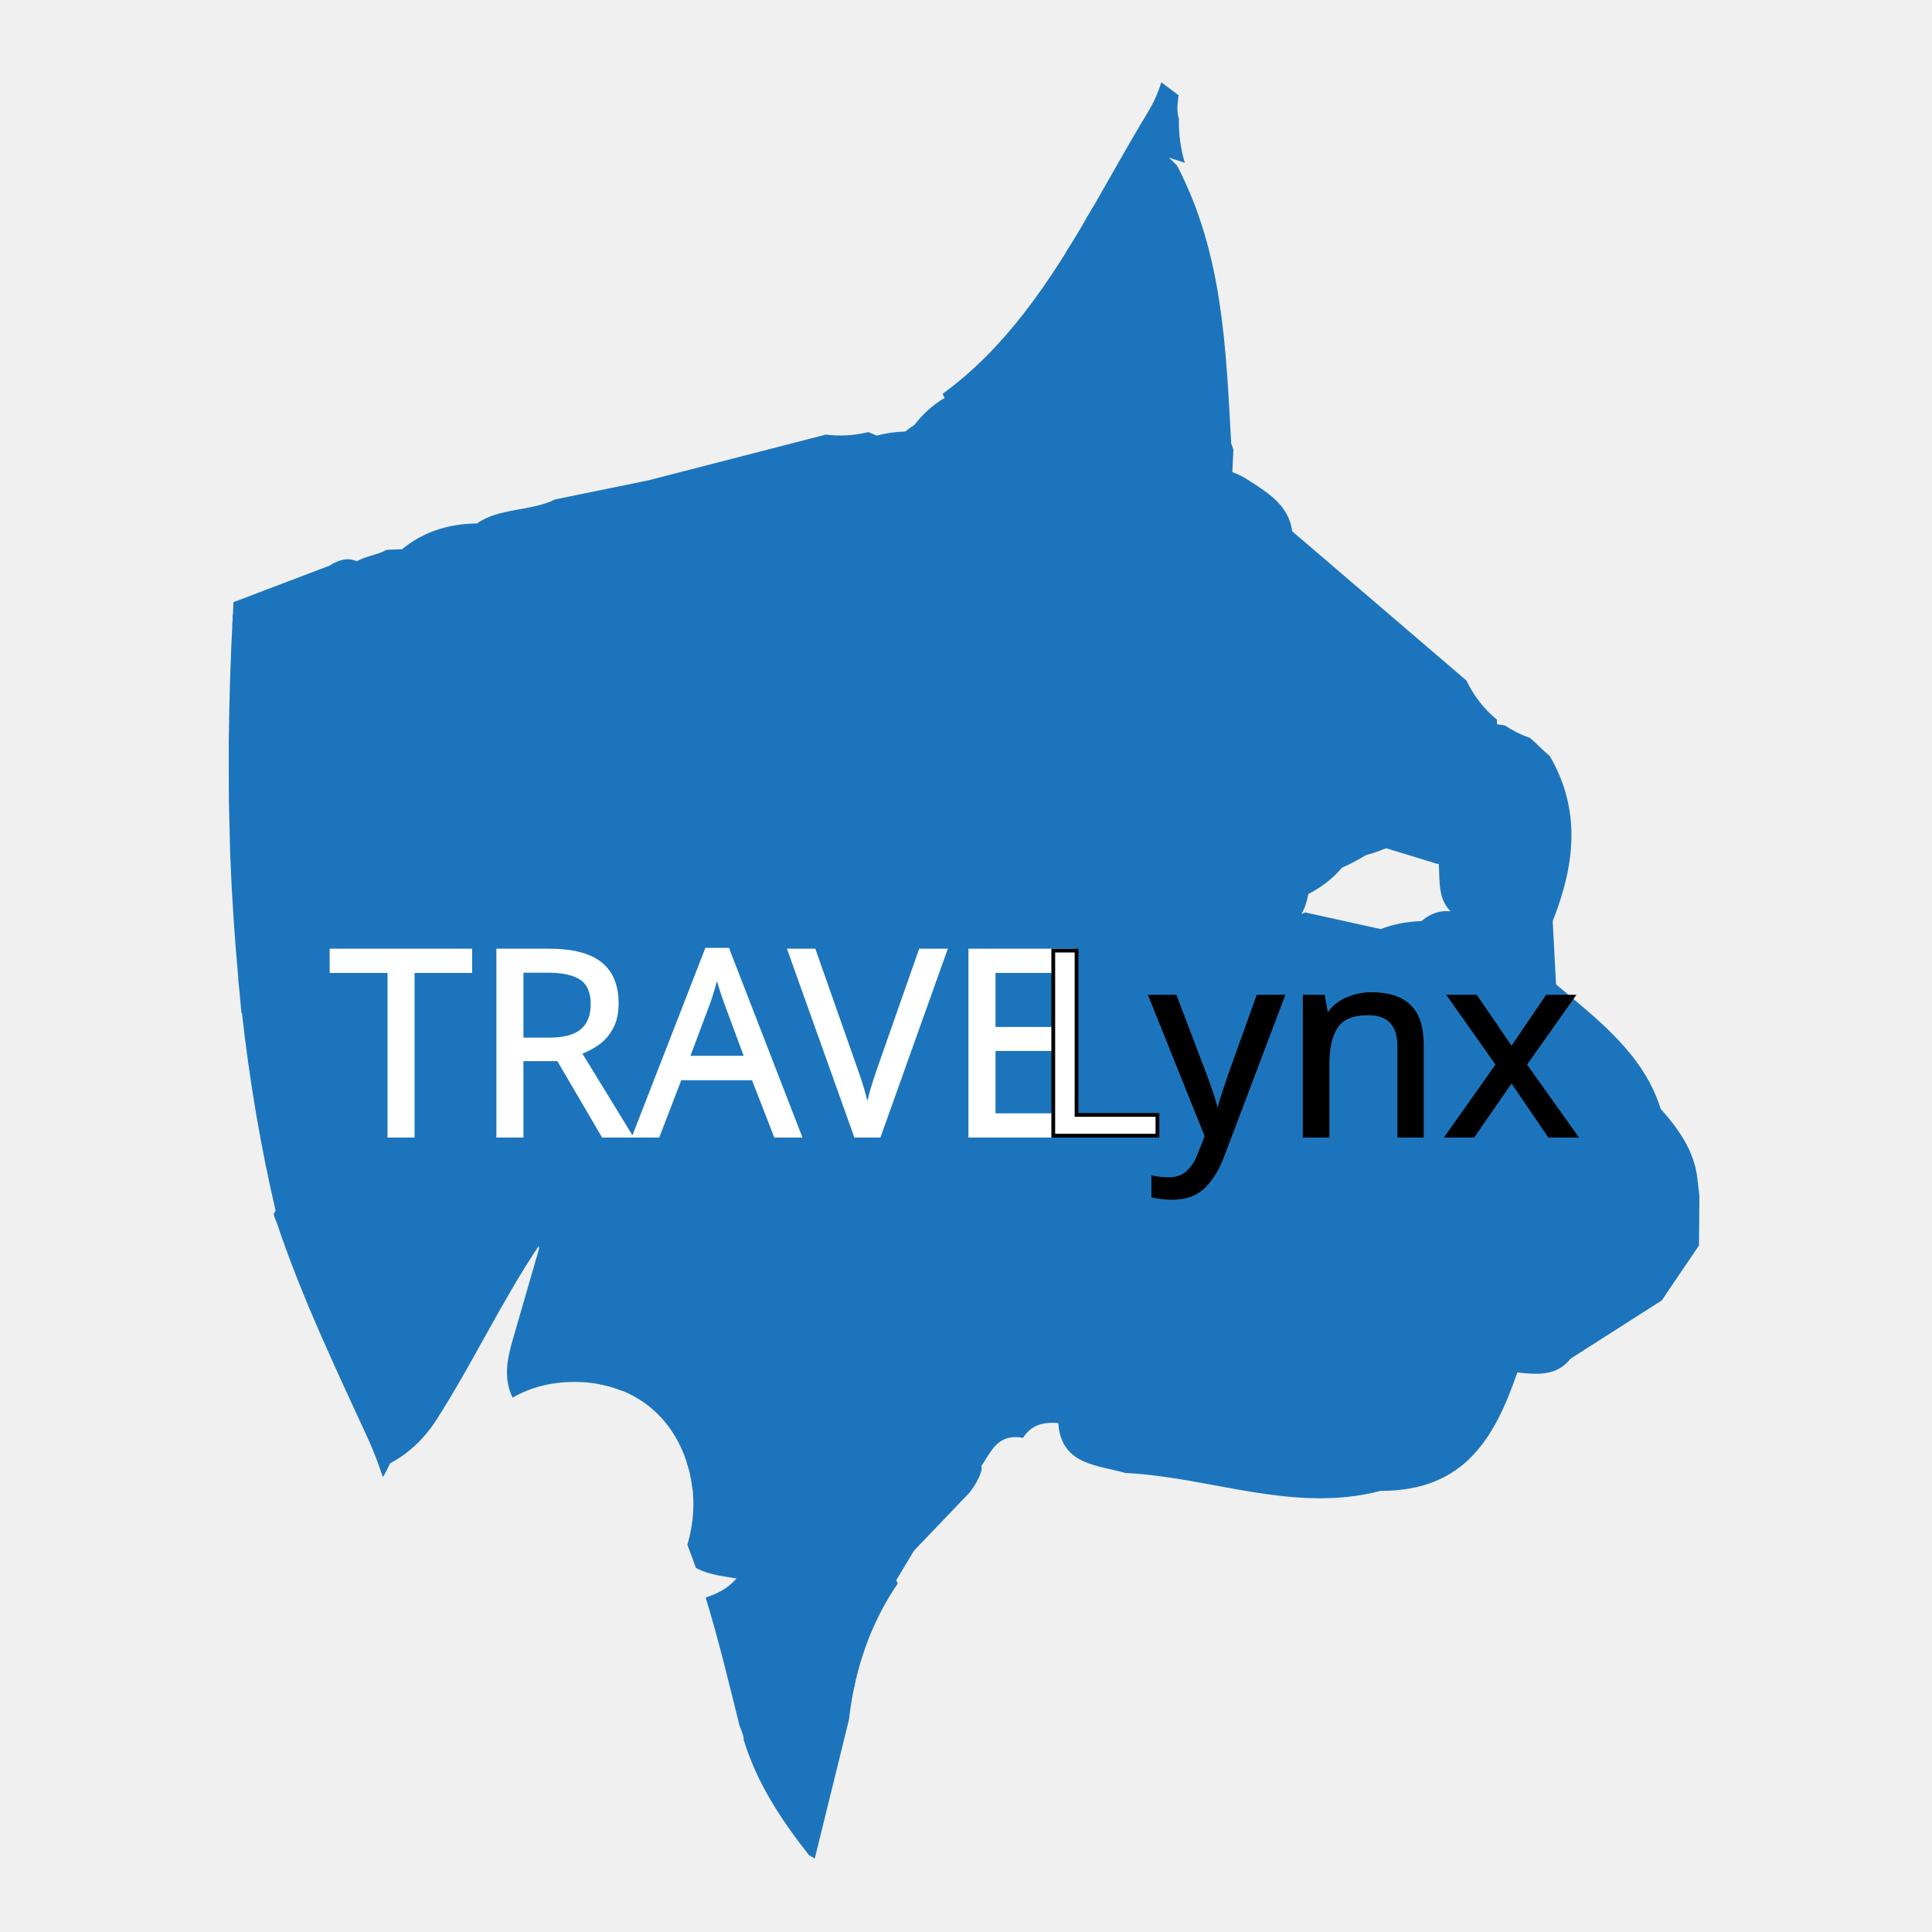
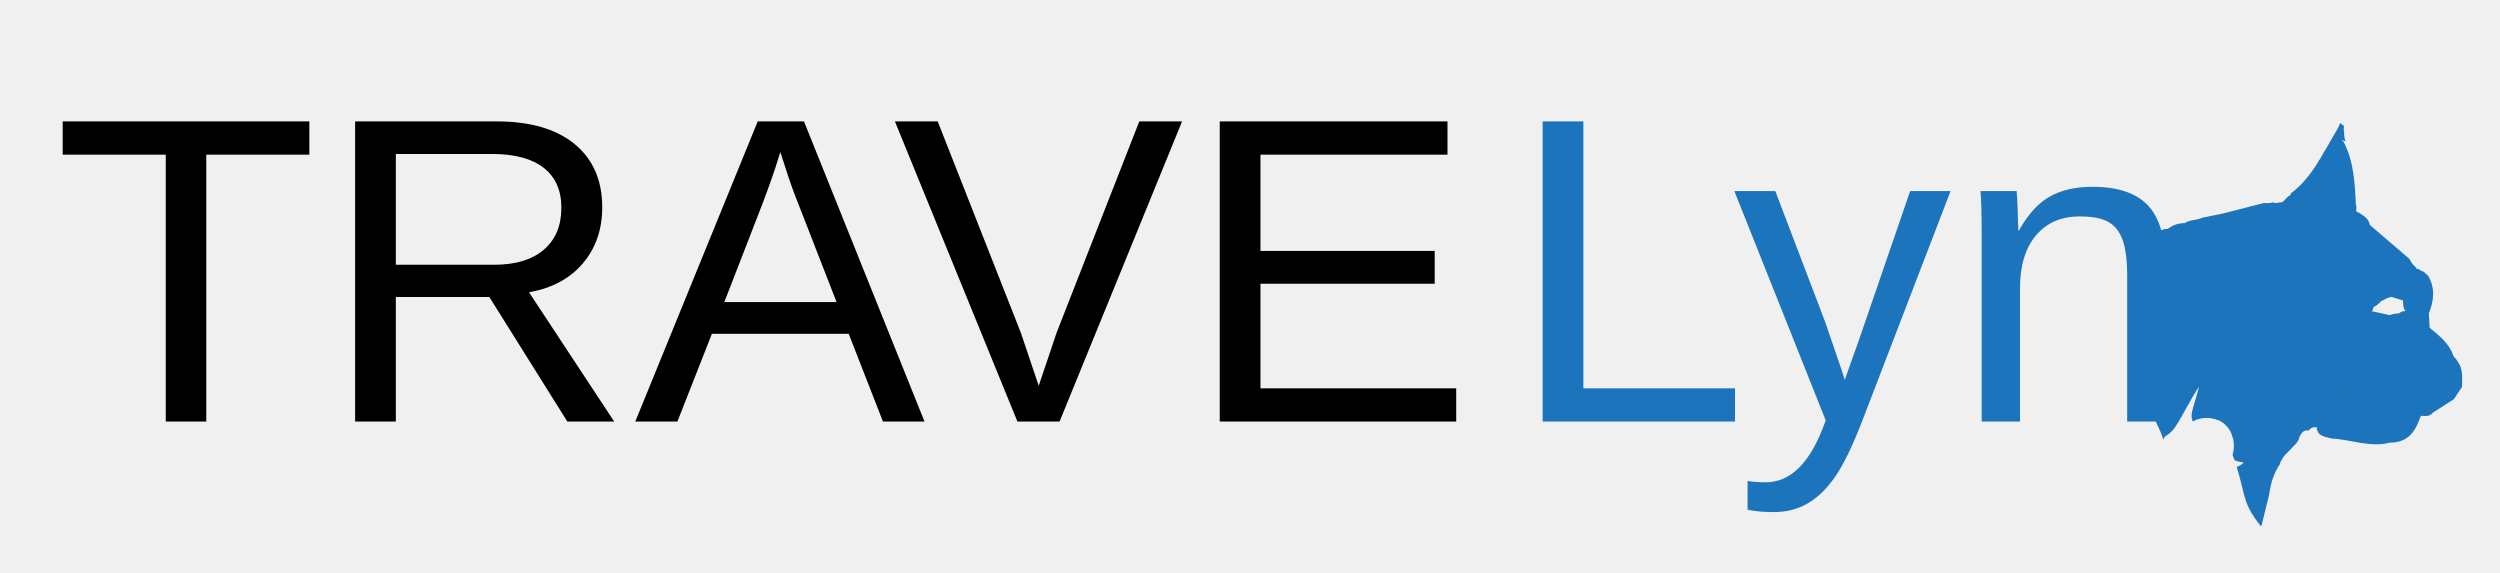
- <svg xmlns="http://www.w3.org/2000/svg" version="1.1" id="Layer_1" x="0px" y="0px" width="512px" height="512px" viewBox="0 0 512 512" enable-background="new 0 0 512 512" xml:space="preserve">
+ <svg xmlns="http://www.w3.org/2000/svg" version="1.1" id="Layer_1" x="0px" y="0px" width="528.611px" height="120.979px" viewBox="0 0 528.611 120.979" enable-background="new 0 0 528.611 120.979" xml:space="preserve">
+   <text transform="matrix(1 0 0 1 11.1772 89.1372)">
+     <tspan x="0" y="0" font-family="'Arial'" font-size="92.244">TRAVE   </tspan>
+     <tspan x="307.445" y="0" fill="#1C75BC" font-family="'Arial'" font-size="92.244">Lyn</tspan>
+   </text>
  <g>
-     <path fill="#1C75BC" d="M290.889,54.821c-0.43,0.009-0.852,0.11-1.272,0.131c-2.369,4.1-4.784,8.163-7.276,12.149   c4.628,1.479,9.251,2.966,13.874,4.441C309.301,61.88,302.232,57.769,290.889,54.821z" />
-     <path fill="#1C75BC" d="M365.889,395.1c-23.168,6.022-45.063-3.665-67.658-4.747c-7.282-2.069-16.082-2.136-17.617-11.708   c-0.846-6.484,1.488-11.882,6.515-16.339c1.917-1.521,4.111-2.604,6.534-3.313c9.398-0.833,18.723-3.088,28.318-1.755   c10.854,5.974,25.625,0.394,35.196,10.204c2.757,3.313,3.464,7.454,5.255,11.179C365.959,383.671,371.998,388.313,365.889,395.1z" />
-     <path fill="#1C75BC" d="M237.919,419.648c-0.143-0.285-0.256-0.565-0.405-0.856c1.553-2.606,3.124-5.213,4.694-7.842   c2.302-4.445,0.922-8.109-2.76-11.293c-4.284-2.559-8.425-1.713-12.494,0.494c-1.714,1.195-3.195,2.552-4.427,4.207   c-1.583,2.225-2.713,4.616-4.135,6.937c-2.166,1.784-4.831,1.713-7.407,1.844c-1.921-0.088-3.92-0.1-5.866,0.113   c-3.064,0.339-5.92,1.196-8.454,2.934c-2.118,3.695-5.509,5.844-9.603,7.164c-0.012,0.035-0.012,0.083-0.03,0.125   c3.415,11.078,6.051,22.245,8.972,33.912c0.375,0.97,0.756,1.921,1.036,2.909c13.678,3.058,19.544-8.889,29.355-13.231   C228.447,437.324,232.178,428.013,237.919,419.648z" />
-     <path fill="#1C75BC" d="M365.889,395.1c-0.564-8.715-10.717-8.168-14.923-13.396c13.571-9.578,28.63-16.469,44.843-21.264   c2.601,0.272,4.7,1.366,6.301,3.283C396.297,380.446,388.496,395.159,365.889,395.1z" />
-     <path fill="#1C75BC" d="M242.208,410.95c-1.904-3.57-3.784-7.157-5.688-10.739c-7.407-7.371-6.062-15.582-2.618-24.007   c3.124-3.902,7.146-5.967,12.524-5.313c9.478,3.105,13.571,9.639,13.727,18.664c-0.678,2.242-1.82,4.271-3.326,6.115   C251.954,400.771,247.075,405.856,242.208,410.95z" />
-     <path fill="#1C75BC" d="M402.108,363.723c-2.117-0.189-4.235-0.369-6.366-0.56c-1.904-1.464-3.26-3.272-3.992-5.485   c-0.969-6.692,2.561-10.697,8.956-13.018c10.065,0.868,14.409,6.733,15.479,15.434C412.521,364.77,407.314,364.27,402.108,363.723z   " />
-     <path fill="#1C75BC" d="M425.609,312.259c4.964-0.56,9.988,4.01,14.908-0.143c3.124-2.682,6.225-2.429,9.295,0.071   c0.179,1.569,0.356,3.146,0.548,4.729c-4.147,7.24-8.843,13.928-18.664,15.093c-2.144,0.738-4.087,0.452-5.782-1.027l-1.738-1.097   C415.001,323.349,421.605,317.887,425.609,312.259z" />
-     <path fill="#1C75BC" d="M430.645,330.238c2.782-9.294,14.493-7.141,19.717-13.32c-0.036,4.384-0.078,8.763-0.114,13.166   C443.749,335.082,437.217,334.594,430.645,330.238z" />
-     <path fill="#1C75BC" d="M430.645,330.238c6.55,2.129,13.094,2.319,19.603-0.154c-3.302,4.866-6.608,9.732-9.93,14.6   c1.563-10.356-11.655-7.259-14.402-13.7C427.525,330.893,429.097,330.643,430.645,330.238z" />
-     <path fill="#1C75BC" d="M449.813,312.188c-3.095-0.022-6.187-0.041-9.294-0.07c0.556-6.113-7.104-12.049-0.428-18.281   C444.888,299.246,448.951,304.982,449.813,312.188z" />
-     <path fill="#1C75BC" d="M312.427,31.433c-0.655-1.859-0.377-4.025-0.084-6.188c-1.522-1.154-3.054-2.297-4.587-3.442   c-0.805,2.633-1.953,5.301-3.602,8.002c-1.434,2.361-2.844,4.756-4.235,7.154c0.56,0.77,1.209,1.529,2.101,2.287   c4.01,1.297,7.99,2.594,11.977,3.9C312.854,39.375,312.318,35.399,312.427,31.433z" />
-     <path fill="#1C75BC" d="M183.641,395.742c0.369,4.594-0.179,9.233-1.481,13.619c0.791,2.041,1.529,4.087,2.249,6.128   c3.778,2.124,8.252,2.255,12.465,3.146c3.236,0.013,6.461,0.036,9.721,0.061c9.139-1.541,15.594-6.479,20.009-13.916h-0.03   c-3.397-6.059-8.27-10.728-14.85-13.821c-6.307-3.403-6.414-12.648-15.07-13.833c-8.502-0.393-14.184,2.125-14.809,9.896   c0.797,2.345,1.314,4.782,1.612,7.246C183.522,394.761,183.641,395.255,183.641,395.742z" />
-     <path fill="#1C75BC" d="M226.478,446.611c-13.286-2.105-22.287,3.998-29.438,13.685c0.018,0.286,0.042,0.554,0.06,0.833   c3.51,11.44,9.899,21.097,17.253,30.461c0.536,0.311,0.988,0.637,1.57,0.929c3.195-12.976,6.17-25.006,9.073-36.84   C225.341,452.621,225.829,449.599,226.478,446.611z" />
-     <path fill="#1C75BC" d="M61.568,166.024c10.935,9.906,20.431-5.527,30.741-6.509c1.66-2.847,3.338-5.703,5.004-8.561   c-2.958-3.513-6.354-3.403-10.014-1.041l-25.428,9.665C61.764,161.717,61.675,163.874,61.568,166.024z" />
-     <path fill="#1C75BC" d="M171.867,127.287c-0.006,3.013-0.018,6.026-0.024,9.034c-8.18,8.728-16.468,6.809-24.81,0.25   c0-1.41,0.018-2.82,0.072-4.218C155.356,130.663,163.615,128.973,171.867,127.287z" />
-     <path fill="#1C75BC" d="M345.997,316.888c5.517-5.724,12.918-4.379,19.892-4.641c1.577,20.12,18.85,25.666,34.817,32.413   c-1.644,4.617-3.31,9.221-4.964,13.826c-2.861,2.486-6.176,4.021-10.167,4.141c-13.958-3.552-30.003-4.069-35.349-20.489   c-0.992-4.938-2.469-9.739-5.733-13.922C342.514,324.146,343.553,320.428,345.997,316.888z" />
-     <path fill="#1C75BC" d="M425.609,312.259c-0.465,5.878-0.935,11.77-1.421,17.634c-14.941-8.27-7.325-15.296,1.403-22.253   C425.593,309.18,425.593,310.711,425.609,312.259z" />
-     <path fill="#1C75BC" d="M355.989,335.558c-0.917,19.871,23.629,11.029,29.819,22.905c-2.369,18.717-17.375,14.006-29.875,13.928   c-9.703-9.578-26.059,2.374-35.103-9.347c-1.504-1.535-1.929-3.302-1.444-5.307c2.497-5.402,9.133-7.539,11.637-12.936   c1.439-6.009-1.397-12.554,2.75-18.128c1.688-1.536,3.723-2.304,6.066-2.304C345.303,327.99,351.573,330.607,355.989,335.558z" />
-     <path fill="#1C75BC" d="M271.136,381.041c-9.187-1.623-8.937,7.741-14.28,10.608c-3.492-6.433-6.955-12.862-10.429-19.288   c0.036-1.029,0.083-2.047,0.119-3.083c1.785-6.438,6.723-10.597,12.022-14.534c3.851-2.314,7.949-4.147,12.3-5.598   c2.276-0.613,4.604-0.857,6.983-0.869c3.646,0.153,7.045,1.147,10.09,3.046c3.589,3.271,6.267,6.782,3.464,11.709   c-1.767,4.85-3.54,9.696-5.308,14.559C280.773,377.495,274.866,375.199,271.136,381.041z" />
-     <path fill="#1C75BC" d="M355.934,372.391c9.18-6.115,23.912-1.861,29.875-13.928c3.318,0.012,6.627,0.019,9.935,0.023   c0,1.564,0,3.116,0,4.677c-11.279,13.771-27.652,16.938-44.776,18.539C352.62,378.603,354.287,375.491,355.934,372.391z" />
-     <path fill="#1C75BC" d="M291.404,363.032c-1.742-3.046-3.497-6.099-5.252-9.145c-1.404-4.159,1.207-6.159,4.771-7.65   c2.47-0.472,4.921-0.452,7.372,0.089c6.109,2.617,10.936,5.973,8.865,13.303c-3.73,2.867-7.11,6.854-12.764,3.309   C293.404,362.961,292.404,362.984,291.404,363.032z" />
-     <path fill="#1C75BC" d="M294.396,362.938c3.879-1.631,7.734-3.248,11.627-4.873c5.146-4.017,10.103-3.6,14.885,0.554   c0.381,1.477,0.354,2.963-0.076,4.427C312.033,360.771,303.168,372.29,294.396,362.938z" />
-     <path fill="#1C75BC" d="M206.594,418.696c6.235-5.165,10.84-12.389,20.009-13.916c0.03,3.124,0.03,6.241,0.03,9.347   c-3.772,4.879-7.568,9.746-14.916,4.617C210.01,418.72,208.284,418.708,206.594,418.696z" />
-     <path fill="#1C75BC" d="M211.717,418.744c4.961-1.542,9.941-3.082,14.916-4.617C224.366,423.242,221.694,431.221,211.717,418.744z" />
-     <path fill="#1C75BC" d="M395.689,247.378c-7.676-11.31,4.224-13.467,9.981-18.517c3.345,2.46,4.583,5.703,4.189,9.572   c-1.373-0.125-2.742-0.214-4.118-0.247C402.382,241.256,399.032,244.312,395.689,247.378z" />
-     <path fill="#1C75BC" d="M236.973,376.454c-3.421-7.461-6.848-14.935-10.269-22.399c8.751-5.646,14.297-0.226,19.907,5.003   c3.093,4.438,3.849,8.854-0.173,13.232l-0.012,0.071C243.286,373.729,240.138,375.098,236.973,376.454z" />
-     <path fill="#1C75BC" d="M176.871,201.174c-0.542-9.763,4.444-14.392,14.933-13.893c12.971-0.705,23.65-0.327,26.797,15.829   c4.171,21.517-10.471,28.305-26.72,35.126C184.866,226.591,172.474,216.833,176.871,201.174z" />
-     <path fill="#1C75BC" d="M152.263,366.227c4.777,0,9.002,0.888,12.685,2.388c-3.891-14.208-13.083-25.94-22.067-37.769   c-2.249,7.752-4.492,15.504-6.735,23.263c-1.63,5.497-2.921,10.972-0.303,16.29C140.328,367.78,145.795,366.227,152.263,366.227z" />
-     <path fill="#1C75BC" d="M216.667,298.369c-11.893,5.635-18.646,2.014-19.556-10.107c-0.69-8.938-0.262-17.949-0.333-26.923   c0.345-3.198,2.261-5.209,5.414-6.321c4.997-0.301,6.967,3.361,9.478,6.292C220.909,272.779,214.936,286.023,216.667,298.369z" />
-     <path fill="#1C75BC" d="M201.847,256.63c-1.678,1.57-3.374,3.136-5.069,4.709c-4.82-3.644-4.938-8.737-4.945-13.868   c4.891,0.03,9.799,0.044,14.702,0.078C209.551,252.608,205.488,254.527,201.847,256.63z" />
-     <path fill="#1C75BC" d="M186.848,145.617c5.533-5.715,12.928-4.358,19.895-4.611c-1.255,8.282-7.692,9.329-14.939,9.243   C190.155,148.708,188.496,147.158,186.848,145.617z" />
-     <path fill="#1C75BC" d="M201.847,256.63c1.57-3.022,3.117-6.047,4.694-9.082c18.979-0.997,0.155,10.231,5.129,13.765   C208.385,259.748,205.119,258.188,201.847,256.63z" />
-     <path fill="#1C75BC" d="M311.169,247.405c-3.294,1.556-6.603,3.1-9.881,4.659c0.749-4.681-2.654-11.689,3.046-13.461   C310.271,236.77,310.034,243.541,311.169,247.405z" />
-     <path fill="#1C75BC" d="M340.877,326.085c-1.619,0.03-3.236,0.048-4.845,0.071c-2.08,2.23-3.005,5.415-6.282,6.664   c-2.189,0.387-4.354,0.268-6.479-0.298c-5.569-3.444-12.233-4.22-18.324-6.42c-4.143-2.063-7.497-4.777-8.688-9.232   c3.26-9.415,13.694-5.415,19.948-9.237c5.587,5.322,14.667-2.335,19.817,4.604c3.332,1.546,6.651,3.1,9.971,4.651   c4.023,2.832,1.305,5.677,0,8.525C344.719,328.394,343.005,328.619,340.877,326.085z" />
-     <path fill="#1C75BC" d="M296.261,316.87c3.302,1.229,6.587,2.463,9.869,3.688c-0.856,5.885-6.562,8.079-10.298,11.833   c-1.874,1.279-3.934,2.196-6.141,2.874c-4.713,1.041-9.252,0.727-13.57-1.444c-3.012-2.005-4.671-4.695-4.7-8.193   C275.663,312.795,285.42,313.497,296.261,316.87z" />
-     <path fill="#1C75BC" d="M211.723,390.959c-11.667,1.666-13.018-6.438-15.07-13.833   C220.624,363.842,210.211,383.023,211.723,390.959z" />
-     <path fill="#1C75BC" d="M271.421,353.864c-3.338,1.534-6.683,3.063-10.024,4.586c-6.891-1.242-10.424-6.234-14.203-10.972   c-0.237-0.964-0.463-1.914-0.684-2.885c2.945-3.052,5.89-6.109,8.835-9.156c4.7,0.144,9.506-0.54,14.041,1.272   c4.636,2.642,6.331,6.557,5.741,11.459C274.324,350.313,273.08,352.204,271.421,353.864z" />
-     <path fill="#1C75BC" d="M241.56,363.199c-4.784-3.297-7.758-9.116-14.856-9.146c5.806-4.587,9.228-13.506,19.806-9.46l0.232,0.196   C260.068,354.596,248.789,358.392,241.56,363.199z" />
-     <path fill="#1C75BC" d="M266.459,340.037c-4.664,0.422-8.912,0.041-11.114-4.6c5.36-3.272,10.715-6.545,16.076-9.812   c1.868,1.696,3.742,3.397,5.616,5.105C278.912,339.138,270.636,337.58,266.459,340.037z" />
-     <path fill="#1C75BC" d="M336.027,312.235c-6.944-0.25-14.346,1.105-19.818-4.604C320.797,316.662,336.789,283.223,336.027,312.235z   " />
-     <path fill="#1C75BC" d="M166.958,316.918c-3.725-4.736-0.935-8.063,3.004-10.832c0.72-0.512,3.808,0.565,3.784,0.688   c-0.452,3.38-1.166,6.734-1.838,10.092C170.272,319.112,168.636,319.231,166.958,316.918z" />
-     <path fill="#1C75BC" d="M166.958,316.918c1.648-0.03,3.302-0.048,4.95-0.054c-0.761,3.991,0.893,11.355-4.646,10.459   C160.444,326.229,166.244,320.595,166.958,316.918z" />
-     <path fill="#1C75BC" d="M443.095,314.585c4.136-7.576-5.733-13.374-3.004-20.75c-4.517-14.431-16.444-23.449-27.72-32.969   c-0.291-5.589-0.588-11.183-0.891-16.774c-0.536-1.881-1.083-3.77-1.619-5.659c-1.694-0.832-3.249-0.916-4.653-0.423   c-2.767-1.07-4.895-0.969-6.621-0.095c3.028-2.709,6.878-5.024,7.085-9.054c-3.302-12.37-8.989-21.002-24.863-13.848l-0.004,0.036   c-1.543,2.719-1.798,5.581-0.937,8.541c3.106,5.554-0.416,12.848,4.534,17.909c-3.183-0.304-5.604,0.82-7.67,2.594   c-4.017,0.143-7.627,0.881-10.846,2.121c-6.668-1.47-13.308-2.946-19.974-4.415c-6.151,2.921-15.212-3.055-19.49,5.554   c-5.087-0.479-10.167,4.099-15.255,0.053c-5.688-2.843-7.223,1.937-9.893,4.655c-5.416,4.666-10.496,9.39-18.879,9.552   c-11.228,0.209-17.063,7.061-15.582,16.605c3.184,20.422-8.323,22.498-25.512,20.325c-8.062-1.017-16.403-0.175-24.637-0.175   c-16.849-8.844-7.854-25.993-14.231-38.182c-2.046-4.558-5.706-7.952-9.269-11.417c0.577-0.583,1.243-1.053,1.755-1.726   c2.005-3.183,2.975-6.622,2.897-10.313c-3.635-13.306-10.381-25.227-18.456-36.54c6.194-2.4,10.424-6.625,12.44-12.911v-37.033   c1.714-3.905-0.469-6.491-3.486-8.787c-3.147-1.809-6.532-2.716-10.25-2.597c-8.687-0.845-17.736,1.55-26.023-2.618   c-1.702-1.246-3.35-2.538-4.938-3.894c-6.307,3.159-14.952,2.234-20.699,6.372c-8.271,0.075-14.874,2.689-19.842,6.827   c-1.381,0.057-2.755,0.116-4.123,0.169c-2.928,1.654-6.681,1.646-9.216,4.028c-2.041,2.576-4.1,5.143-5.01,8.183   c-9.031-1.877-17.474,6.515-26.494,4.864c-0.607,10.983-0.958,22.049-1.083,33.136c-0.006-0.006-0.006-0.012-0.012-0.018   c-0.012,1.672,0.018,3.343,0.012,5.024c-0.012,3.799-0.023,7.604,0.03,11.411c0.036,2.701,0.125,5.399,0.196,8.1   c0.054,2.333,0.078,4.662,0.167,6.988c0.012,0.029,0.023,0.041,0.036,0.068c0.398,10.67,1.131,21.305,2.106,31.905   c-0.023-0.016-0.042-0.03-0.065-0.045c0.095,1.062,0.244,2.101,0.345,3.158c0.185,1.931,0.31,3.873,0.524,5.802   c0.053,0.06,0.101,0.114,0.143,0.175c1.981,17.729,4.932,35.229,8.913,52.324c-0.173,0.285-0.345,0.576-0.5,0.868   c0.083,0.272,0.119,0.57,0.202,0.856c0.244,0.612,0.518,1.202,0.726,1.844c6.58,19.521,15.493,38.263,24.102,56.961   c1.511,3.272,2.754,6.663,3.908,10.092c0.732-1.189,1.339-2.403,1.874-3.637c4.671-2.443,8.96-6.271,12.435-11.715   c9.561-14.979,17.099-31.092,26.975-45.876c0.054,0.208,0.06,0.404,0.125,0.625c-0.987,14.957,6.616,25.928,16.105,36.019   c12.779,2.386,20.609,11.565,23.489,22.3c4.873-2.618,9.906-4.893,15.587-5.736c7.907-1.642,6.901,5.117,9.466,8.556   c4.314,6.879,9.424,12.722,19.045,12.799c3.313-1.529,6.633-3.04,9.947-4.569c0.155-7.919,0.304-15.832,0.452-23.757   c3.254-6.253,0.238-12.702,0.643-19.073c1.708-4.771,6.157-6.879,10.334-9.259c4.51-2.498,8.716-5.413,13.005-8.229   c5.027-3.587,10.626-6.467,15.333-10.465c4.58-6.657,12.464-6.461,19.425-8.217c7.621-3.456,15.846-5.205,24-7.067   c4.997-1.124,10.12-3.158,14.564,1.196c3.527,2.968,7.539,5.059,12.478,5.2c5.33-0.654,10.636-1.333,14.878-4.142   c-0.469,20.489,15.422,27.892,33.212,33.817c7.699,2.248,14.2,6.633,21.34,9.876c8.044-5.13,16.096-10.27,24.132-15.41   c6.396-8.58-0.272-12.618-6.799-16.706c-1.578-1.208-3.063-2.48-4.6-3.771c-2.439-2.929-2.487-5.796-1.868-8.628   C432.142,319.535,437.396,320.72,443.095,314.585z" />
-     <path fill="#1C75BC" d="M147.033,136.571c8.288,1.77,16.552,1.88,24.81-0.25c1.672,3.105,3.35,6.209,5.034,9.308   C166.631,143.49,152.834,151.415,147.033,136.571z" />
-     <path fill="#1C75BC" d="M410.695,200.332c-1.847-1.487-3.445-3.266-5.25-4.789c-2.413-0.83-4.598-1.939-6.58-3.26   c-0.06-0.009-0.101-0.039-0.159-0.047c-0.674-0.134-1.321-0.208-1.987-0.298c-0.013-0.411-0.023-0.83-0.028-1.244   c-3.48-2.82-6.179-6.378-8.067-10.346c-15.396-13.19-30.791-26.375-46.182-39.558c-0.928-7.206-6.948-10.528-12.564-14.155   c-1.061-0.604-2.161-1.109-3.297-1.52c0.104-1.978,0.189-3.959,0.285-5.935c-0.195-0.568-0.393-1.142-0.588-1.71   c-1.381-25.134-2.197-50.357-14.381-73.646c-3.438-3.305-6.67-6.928-11.953-6.914c-4.194,7.229-8.271,14.567-12.488,21.761   c3.749,1.133,6.213,3.087,6.284,6.604c-3.397-0.841-6.802-1.109-10.229-0.027c-3.926,6.373-8.072,12.539-12.63,18.352v0.002   c-6.093,7.752-12.935,14.844-21.104,20.779c0.155,0.369,0.405,0.7,0.571,1.06c-3.178,1.862-5.795,4.319-7.955,7.092   c-0.868,0.56-1.66,1.181-2.451,1.814c-2.736,0.092-5.277,0.467-7.633,1.089c-0.714-0.313-1.398-0.616-2.201-0.922   c-3.868,0.934-7.651,1.112-11.239,0.654c-15.665,4.04-31.33,8.083-47.001,12.12c-2.629,2.338-3.814,5.185-3.385,8.567   c1.231,4.433,5.366,6.693,8.395,9.775c3.32-0.003,6.651-0.006,9.971-0.012c0.672-0.256,1.38-0.396,2.1-0.515   c-2.861,1.99-5.485,4.245-7.05,7.529c-4.843,10.831-4.909,21.611,0.315,32.369c25.613,21.764,25.613,21.764,8.132,49.408   c-0.827,1.303-1.576,2.645-2.665,3.828c-0.012,3.063-0.047,6.141-0.065,9.207c0.417,0.75,0.845,1.482,1.297,2.208   c2.606,2.265,5.866,3.618,8.96,5.176c3.689,3.587,2.404,8.494,3.867,12.646c1.875,11.396-0.417,23.859,9.4,33.362   c7.508,5.508,16.427,6.586,25.482,6.66c12.125,0.104,28.094,2.394,31.134-11.494c3.927-17.891,17.414-26.214,30.414-36.204   c2.327-2.638,4.261-5.66,8.383-5.919c5.897,1.145,11.792,1.02,17.642-0.682c6.004-2.288,12.404-3.805,17.826-7.359   c2.33-2.154,3.771-4.727,4.438-7.703c0.076-0.411,0.184-0.814,0.268-1.225c3.547-1.78,6.543-4.163,8.967-7.012   c2.147-0.877,4.23-2.046,6.3-3.284c1.649-0.423,3.214-0.937,4.678-1.583c0.255-0.063,0.5-0.152,0.75-0.22   c4.497,1.371,9.001,2.751,13.505,4.132c9.098,0.289,7.961-4.049,4.844-9.272c-0.685-0.64-1.375-1.276-2.054-1.916   c6.29,2.864,13.784,4.322,15.521,12.387c2.167,3.611,4.262,7.252,6.646,10.719c1.561,1.573,3.409,2.655,5.6,3.23   C417.315,229.414,419.137,214.787,410.695,200.332z" />
-     <path fill="#1C75BC" d="M340.877,326.085c1.712-0.214,3.414-0.435,5.12-0.672c4.881,2.053,13.417,1.018,9.992,10.145   C349.219,334.808,343.75,332.236,340.877,326.085z" />
-     <path fill="#1C75BC" d="M320.908,358.617c-4.949-0.19-9.93-0.357-14.885-0.554c-3.285-2.553-6.558-5.099-9.812-7.655   c4.593-8.925,13.54-7.414,21.681-7.866c5.526,0.125,11.055,0.326,15.67,3.761c0.811,1.034,1.619,2.082,2.397,3.123   C332.939,355.298,327.762,358.129,320.908,358.617z" />
-     <path fill="#1C75BC" d="M330.964,330.732c1.69-1.529,3.373-3.053,5.068-4.576c0.161,5.354,1.446,9.639,6.39,13.702   c5.969,4.896,5.178,5.718-6.461,9.566l-0.6-0.768c-3.977-2.601-11.211-1.311-11.514-8.342   C324.266,335.86,328.139,333.623,330.964,330.732z" />
-     <path fill="#1C75BC" d="M266.459,340.037c3.516-3.101,7.057-6.211,10.578-9.305c4.6,0.041,9.181,0.054,13.761,0.095   c5.052,2.886,5.95,7.241,5.011,12.23c-0.971,2.208-2.279,4.207-3.934,5.998c-1.909,1.605-3.818,3.23-5.723,4.832   c-3.351-0.042-6.699-0.078-10.055-0.112c-1.66-1.357-3.207-2.799-4.631-4.38C269.803,346.278,268.119,343.154,266.459,340.037z" />
-     <path fill="#1C75BC" d="M241.56,363.199c-0.601-6.711,10.162-10.639,5.182-18.42c9.115,0.643,13.82,5.365,14.66,13.671   c-3.291,6.188-8.29,10.805-14.964,13.84C244.814,369.255,243.19,366.221,241.56,363.199z" />
-     <path fill="#1C75BC" d="M271.468,349.396c1.535,1.463,3.083,2.921,4.63,4.379c-1.553,0.034-3.123,0.064-4.677,0.089   C271.421,352.383,271.438,350.883,271.468,349.396z" />
-     <path fill="#1C75BC" d="M291.875,349.057c-0.506-1.278-0.643-2.588-0.393-3.933c4.975-5.23,10.994-7.961,18.683-6.64   c5.302,1.563,11.313,2.521,9.882,9.911c-7.941,0.666-15.893,1.346-23.834,2.013C294.874,349.658,293.43,349.206,291.875,349.057z" />
-     <path fill="#1C75BC" d="M311.003,344.314c-6.515,0.273-13.012,0.535-19.521,0.81c-0.232-4.766-0.436-9.53-0.68-14.297   c-0.006,0,0.715-0.22,0.715-0.22c11.59-6.379,23.145-6.401,34.651,0.166c1.593-0.023,3.206-0.035,4.794-0.041   c-1.797,3.193-3.6,6.377-5.408,9.584C321.718,344.826,315.025,340.376,311.003,344.314z" />
-     <path fill="#1C75BC" d="M326.17,330.773c-11.556-0.054-23.104-0.106-34.65-0.166c-0.524-10.133,8.354-8.426,14.61-10.05   C313.781,322.325,324.354,319.089,326.17,330.773z" />
-     <path fill="#1C75BC" d="M311.003,344.314c4.868-1.34,9.703-2.672,14.554-4.011c3.284,2.784,6.543,5.569,9.811,8.354   c-5.104-0.097-10.208-0.18-15.319-0.262C317.042,347.039,314.02,345.672,311.003,344.314z" />
+     <path fill-rule="evenodd" clip-rule="evenodd" fill="#1C75BC" d="M491.739,31.987c-0.077,0.001-0.153,0.02-0.229,0.023   c-0.43,0.743-0.866,1.478-1.317,2.2c0.838,0.268,1.675,0.537,2.512,0.804C495.073,33.265,493.793,32.521,491.739,31.987z" />
+     <path fill-rule="evenodd" clip-rule="evenodd" fill="#1C75BC" d="M505.318,93.592c-4.194,1.09-8.158-0.664-12.249-0.859   c-1.318-0.375-2.911-0.387-3.189-2.12c-0.153-1.174,0.27-2.151,1.179-2.958c0.348-0.275,0.745-0.472,1.184-0.6   c1.701-0.151,3.39-0.559,5.127-0.317c1.965,1.082,4.639,0.071,6.372,1.847c0.499,0.6,0.627,1.35,0.951,2.024   C505.331,91.523,506.423,92.363,505.318,93.592z" />
+     <path fill-rule="evenodd" clip-rule="evenodd" fill="#1C75BC" d="M482.15,98.037c-0.026-0.051-0.047-0.103-0.073-0.155   c0.281-0.472,0.565-0.943,0.85-1.419c0.417-0.805,0.167-1.468-0.5-2.045c-0.775-0.462-1.525-0.31-2.262,0.09   c-0.311,0.217-0.578,0.462-0.802,0.762c-0.286,0.403-0.491,0.836-0.748,1.256c-0.393,0.323-0.875,0.31-1.341,0.333   c-0.349-0.016-0.71-0.018-1.063,0.021c-0.555,0.061-1.071,0.216-1.53,0.531c-0.384,0.669-0.998,1.058-1.738,1.297   c-0.003,0.006-0.003,0.015-0.006,0.022c0.618,2.006,1.096,4.027,1.624,6.139c0.068,0.176,0.137,0.348,0.188,0.527   c2.477,0.554,3.538-1.609,5.314-2.396C480.435,101.237,481.11,99.551,482.15,98.037z" />
+     <path fill-rule="evenodd" clip-rule="evenodd" fill="#1C75BC" d="M505.318,93.592c-0.103-1.578-1.94-1.479-2.702-2.425   c2.457-1.734,5.184-2.982,8.118-3.85c0.471,0.05,0.852,0.248,1.141,0.595C510.823,90.939,509.411,93.603,505.318,93.592z" />
+     <path fill-rule="evenodd" clip-rule="evenodd" fill="#1C75BC" d="M482.926,96.462c-0.345-0.646-0.685-1.295-1.029-1.944   c-1.342-1.334-1.098-2.821-0.475-4.346c0.565-0.707,1.294-1.08,2.268-0.962c1.716,0.563,2.457,1.745,2.485,3.379   c-0.123,0.406-0.33,0.773-0.603,1.107C484.691,94.619,483.807,95.54,482.926,96.462z" />
+     <path fill-rule="evenodd" clip-rule="evenodd" fill="#1C75BC" d="M511.875,87.912c-0.383-0.035-0.767-0.067-1.152-0.102   c-0.345-0.265-0.59-0.593-0.723-0.993c-0.175-1.212,0.464-1.937,1.622-2.357c1.822,0.157,2.608,1.22,2.802,2.794   C513.76,88.102,512.818,88.011,511.875,87.912z" />
+     <path fill-rule="evenodd" clip-rule="evenodd" fill="#1C75BC" d="M516.129,78.595c0.899-0.102,1.809,0.726,2.7-0.026   c0.564-0.485,1.126-0.44,1.682,0.013c0.033,0.284,0.065,0.57,0.1,0.856c-0.751,1.311-1.601,2.521-3.379,2.732   c-0.389,0.134-0.74,0.082-1.047-0.186l-0.314-0.198C514.209,80.603,515.405,79.613,516.129,78.595z" />
+     <path fill-rule="evenodd" clip-rule="evenodd" fill="#1C75BC" d="M517.042,81.85c0.504-1.683,2.624-1.292,3.569-2.412   c-0.007,0.794-0.014,1.587-0.021,2.384C519.414,82.727,518.231,82.638,517.042,81.85z" />
+     <path fill-rule="evenodd" clip-rule="evenodd" fill="#1C75BC" d="M517.042,81.85c1.186,0.386,2.37,0.42,3.548-0.028   c-0.597,0.881-1.195,1.762-1.797,2.643c0.283-1.875-2.11-1.314-2.607-2.48C516.476,81.968,516.761,81.923,517.042,81.85z" />
+     <path fill-rule="evenodd" clip-rule="evenodd" fill="#1C75BC" d="M520.511,78.582c-0.56-0.004-1.12-0.008-1.682-0.013   c0.1-1.107-1.286-2.182-0.078-3.31C519.621,76.239,520.355,77.277,520.511,78.582z" />
+     <path fill-rule="evenodd" clip-rule="evenodd" fill="#1C75BC" d="M495.639,27.753c-0.119-0.336-0.068-0.729-0.016-1.12   c-0.275-0.209-0.553-0.416-0.83-0.623c-0.146,0.477-0.354,0.96-0.652,1.449c-0.259,0.428-0.515,0.861-0.767,1.295   c0.102,0.139,0.219,0.277,0.38,0.414c0.727,0.235,1.446,0.47,2.169,0.706C495.716,29.191,495.62,28.471,495.639,27.753z" />
+     <path fill-rule="evenodd" clip-rule="evenodd" fill="#1C75BC" d="M472.323,93.708c0.067,0.832-0.032,1.672-0.268,2.466   c0.143,0.37,0.276,0.74,0.407,1.109c0.684,0.384,1.493,0.408,2.256,0.57c0.586,0.002,1.17,0.006,1.761,0.011   c1.654-0.279,2.823-1.173,3.622-2.519h-0.006c-0.614-1.097-1.497-1.942-2.688-2.502c-1.142-0.616-1.161-2.29-2.728-2.504   c-1.54-0.071-2.568,0.385-2.682,1.792c0.145,0.424,0.238,0.866,0.292,1.312C472.301,93.531,472.323,93.62,472.323,93.708z" />
+     <path fill-rule="evenodd" clip-rule="evenodd" fill="#1C75BC" d="M480.079,102.918c-2.405-0.381-4.035,0.724-5.33,2.478   c0.004,0.052,0.008,0.101,0.011,0.151c0.636,2.071,1.793,3.819,3.124,5.515c0.097,0.056,0.179,0.115,0.284,0.167   c0.578-2.349,1.117-4.527,1.643-6.669C479.873,104.006,479.96,103.459,480.079,102.918z" />
+     <path fill-rule="evenodd" clip-rule="evenodd" fill="#1C75BC" d="M470.192,45.107c-0.002,0.545-0.004,1.091-0.005,1.635   c-1.48,1.58-2.981,1.233-4.491,0.045c0-0.255,0.003-0.511,0.013-0.764C467.203,45.718,468.698,45.412,470.192,45.107z" />
+     <path fill-rule="evenodd" clip-rule="evenodd" fill="#1C75BC" d="M501.716,79.433c0.999-1.037,2.339-0.793,3.602-0.84   c0.285,3.643,3.412,4.647,6.304,5.868c-0.298,0.836-0.6,1.669-0.899,2.503c-0.518,0.45-1.117,0.728-1.84,0.75   c-2.527-0.643-5.433-0.737-6.399-3.709c-0.18-0.894-0.447-1.763-1.038-2.521C501.085,80.747,501.274,80.074,501.716,79.433z" />
+     <path fill-rule="evenodd" clip-rule="evenodd" fill="#1C75BC" d="M516.129,78.595c-0.084,1.064-0.169,2.13-0.257,3.192   c-2.705-1.497-1.326-2.769,0.254-4.029C516.126,78.037,516.126,78.314,516.129,78.595z" />
+     <path fill-rule="evenodd" clip-rule="evenodd" fill="#1C75BC" d="M503.526,82.813c-0.167,3.598,4.277,1.997,5.398,4.147   c-0.429,3.389-3.146,2.536-5.409,2.521c-1.756-1.734-4.717,0.43-6.354-1.692c-0.272-0.278-0.35-0.598-0.262-0.96   c0.452-0.978,1.653-1.365,2.106-2.341c0.261-1.088-0.253-2.273,0.498-3.282c0.306-0.278,0.674-0.417,1.099-0.417   C501.59,81.442,502.726,81.917,503.526,82.813z" />
+     <path fill-rule="evenodd" clip-rule="evenodd" fill="#1C75BC" d="M488.164,91.047c-1.663-0.294-1.618,1.401-2.586,1.92   c-0.632-1.165-1.259-2.329-1.888-3.492c0.007-0.186,0.015-0.37,0.021-0.558c0.323-1.165,1.218-1.918,2.177-2.631   c0.697-0.419,1.439-0.751,2.227-1.014c0.412-0.111,0.834-0.155,1.265-0.158c0.66,0.028,1.275,0.208,1.827,0.552   c0.649,0.592,1.134,1.228,0.627,2.12c-0.32,0.878-0.642,1.756-0.961,2.636C489.909,90.405,488.839,89.99,488.164,91.047z" />
+     <path fill-rule="evenodd" clip-rule="evenodd" fill="#1C75BC" d="M503.515,89.481c1.662-1.107,4.329-0.337,5.409-2.521   c0.601,0.002,1.199,0.003,1.798,0.004c0,0.283,0,0.564,0,0.847c-2.042,2.494-5.006,3.066-8.106,3.356   C502.916,90.605,503.217,90.042,503.515,89.481z" />
+     <path fill-rule="evenodd" clip-rule="evenodd" fill="#1C75BC" d="M491.833,87.787c-0.316-0.551-0.634-1.104-0.951-1.655   c-0.255-0.753,0.218-1.115,0.863-1.385c0.447-0.085,0.891-0.082,1.335,0.016c1.106,0.474,1.979,1.081,1.604,2.409   c-0.675,0.519-1.287,1.241-2.311,0.598C492.195,87.774,492.014,87.778,491.833,87.787z" />
+     <path fill-rule="evenodd" clip-rule="evenodd" fill="#1C75BC" d="M492.375,87.769c0.702-0.295,1.4-0.588,2.104-0.882   c0.932-0.727,1.829-0.651,2.695,0.1c0.069,0.268,0.063,0.537-0.014,0.801C495.568,87.377,493.962,89.462,492.375,87.769z" />
+     <path fill-rule="evenodd" clip-rule="evenodd" fill="#1C75BC" d="M476.479,97.864c1.128-0.935,1.962-2.243,3.622-2.519   c0.006,0.565,0.006,1.13,0.006,1.692c-0.684,0.883-1.371,1.765-2.701,0.836C477.097,97.869,476.785,97.866,476.479,97.864z" />
+     <path fill-rule="evenodd" clip-rule="evenodd" fill="#1C75BC" d="M477.406,97.873c0.898-0.279,1.8-0.558,2.701-0.836   C479.696,98.687,479.212,100.132,477.406,97.873z" />
+     <path fill-rule="evenodd" clip-rule="evenodd" fill="#1C75BC" d="M510.713,66.848c-1.39-2.047,0.764-2.438,1.807-3.352   c0.605,0.445,0.83,1.032,0.759,1.733c-0.249-0.022-0.497-0.039-0.746-0.045C511.924,65.74,511.318,66.293,510.713,66.848z" />
+     <path fill-rule="evenodd" clip-rule="evenodd" fill="#1C75BC" d="M481.978,90.217c-0.619-1.351-1.239-2.704-1.858-4.055   c1.584-1.022,2.588-0.041,3.604,0.906c0.561,0.803,0.697,1.603-0.031,2.395l-0.002,0.013   C483.122,89.723,482.551,89.971,481.978,90.217z" />
+     <path fill-rule="evenodd" clip-rule="evenodd" fill="#1C75BC" d="M471.097,58.483c-0.098-1.768,0.805-2.605,2.703-2.515   c2.349-0.127,4.282-0.059,4.852,2.866c0.756,3.896-1.896,5.125-4.837,6.359C472.545,63.085,470.301,61.318,471.097,58.483z" />
+     <path fill-rule="evenodd" clip-rule="evenodd" fill="#1C75BC" d="M466.642,88.365c0.865,0,1.63,0.16,2.297,0.432   c-0.704-2.573-2.369-4.696-3.995-6.838c-0.407,1.403-0.813,2.807-1.22,4.211c-0.295,0.996-0.528,1.986-0.055,2.949   C464.482,88.646,465.471,88.365,466.642,88.365z" />
+     <path fill-rule="evenodd" clip-rule="evenodd" fill="#1C75BC" d="M478.302,76.08c-2.153,1.02-3.376,0.364-3.54-1.83   c-0.126-1.619-0.048-3.25-0.061-4.874c0.063-0.579,0.409-0.943,0.979-1.145c0.905-0.055,1.262,0.608,1.717,1.139   C479.07,71.447,477.989,73.845,478.302,76.08z" />
+     <path fill-rule="evenodd" clip-rule="evenodd" fill="#1C75BC" d="M475.619,68.523c-0.303,0.284-0.61,0.568-0.917,0.853   c-0.873-0.66-0.895-1.582-0.896-2.511c0.886,0.005,1.774,0.008,2.661,0.014C477.014,67.795,476.278,68.143,475.619,68.523z" />
+     <path fill-rule="evenodd" clip-rule="evenodd" fill="#1C75BC" d="M472.904,48.425c1.001-1.035,2.341-0.789,3.602-0.835   c-0.228,1.5-1.393,1.689-2.705,1.673C473.502,48.985,473.202,48.704,472.904,48.425z" />
+     <path fill-rule="evenodd" clip-rule="evenodd" fill="#1C75BC" d="M475.619,68.523c0.285-0.547,0.564-1.095,0.851-1.644   c3.436-0.181,0.028,1.852,0.929,2.492C476.803,69.088,476.211,68.805,475.619,68.523z" />
+     <path fill-rule="evenodd" clip-rule="evenodd" fill="#1C75BC" d="M495.411,66.854c-0.596,0.281-1.195,0.561-1.788,0.843   c0.136-0.848-0.48-2.116,0.551-2.437C495.249,64.928,495.206,66.154,495.411,66.854z" />
+     <path fill-rule="evenodd" clip-rule="evenodd" fill="#1C75BC" d="M500.79,81.098c-0.293,0.005-0.586,0.009-0.877,0.013   c-0.377,0.404-0.544,0.98-1.138,1.206c-0.396,0.07-0.788,0.048-1.173-0.054c-1.008-0.624-2.215-0.764-3.317-1.162   c-0.75-0.374-1.357-0.865-1.572-1.671c0.59-1.705,2.479-0.981,3.611-1.672c1.012,0.963,2.655-0.423,3.588,0.833   c0.604,0.28,1.204,0.562,1.805,0.842c0.729,0.513,0.236,1.027,0,1.543C501.485,81.516,501.175,81.557,500.79,81.098z" />
+     <path fill-rule="evenodd" clip-rule="evenodd" fill="#1C75BC" d="M492.712,79.43c0.598,0.223,1.192,0.446,1.786,0.667   c-0.155,1.065-1.188,1.463-1.864,2.143c-0.339,0.231-0.712,0.397-1.111,0.52c-0.854,0.188-1.675,0.131-2.457-0.262   c-0.545-0.363-0.846-0.85-0.851-1.483C488.983,78.691,490.75,78.819,492.712,79.43z" />
+     <path fill-rule="evenodd" clip-rule="evenodd" fill="#1C75BC" d="M477.407,92.843c-2.112,0.302-2.356-1.166-2.728-2.504   C479.018,87.933,477.133,91.406,477.407,92.843z" />
+     <path fill-rule="evenodd" clip-rule="evenodd" fill="#1C75BC" d="M488.215,86.127c-0.604,0.278-1.21,0.555-1.815,0.83   c-1.247-0.225-1.887-1.128-2.571-1.986c-0.043-0.175-0.084-0.347-0.124-0.522c0.533-0.552,1.066-1.106,1.601-1.658   c0.851,0.026,1.721-0.098,2.541,0.23c0.84,0.479,1.146,1.187,1.04,2.075C488.741,85.484,488.515,85.826,488.215,86.127z" />
+     <path fill-rule="evenodd" clip-rule="evenodd" fill="#1C75BC" d="M482.809,87.817c-0.866-0.597-1.405-1.65-2.689-1.655   c1.051-0.831,1.67-2.445,3.585-1.713l0.043,0.036C486.16,86.259,484.118,86.947,482.809,87.817z" />
+     <path fill-rule="evenodd" clip-rule="evenodd" fill="#1C75BC" d="M487.317,83.624c-0.845,0.076-1.613,0.007-2.012-0.833   c0.97-0.592,1.939-1.185,2.91-1.776c0.338,0.307,0.677,0.615,1.017,0.925C489.571,83.461,488.073,83.179,487.317,83.624z" />
+     <path fill-rule="evenodd" clip-rule="evenodd" fill="#1C75BC" d="M499.912,78.59c-1.257-0.045-2.598,0.2-3.588-0.833   C497.154,79.392,500.049,73.337,499.912,78.59z" />
+     <path fill-rule="evenodd" clip-rule="evenodd" fill="#1C75BC" d="M469.303,79.438c-0.675-0.857-0.17-1.459,0.544-1.961   c0.13-0.093,0.689,0.103,0.685,0.124c-0.082,0.612-0.211,1.22-0.333,1.828C469.903,79.835,469.607,79.857,469.303,79.438z" />
+     <path fill-rule="evenodd" clip-rule="evenodd" fill="#1C75BC" d="M469.303,79.438c0.298-0.005,0.598-0.008,0.896-0.009   c-0.138,0.722,0.162,2.056-0.841,1.893C468.124,81.124,469.173,80.104,469.303,79.438z" />
+     <path fill-rule="evenodd" clip-rule="evenodd" fill="#1C75BC" d="M519.295,79.016c0.749-1.372-1.038-2.422-0.544-3.757   c-0.817-2.612-2.978-4.245-5.019-5.969c-0.053-1.012-0.106-2.024-0.161-3.037c-0.097-0.34-0.196-0.683-0.293-1.024   c-0.307-0.151-0.589-0.166-0.843-0.077c-0.501-0.194-0.886-0.175-1.198-0.017c0.548-0.49,1.245-0.91,1.282-1.639   c-0.598-2.24-1.627-3.802-4.501-2.507l-0.001,0.006c-0.279,0.493-0.325,1.011-0.169,1.546c0.563,1.006-0.076,2.326,0.82,3.242   c-0.576-0.055-1.014,0.149-1.389,0.47c-0.727,0.026-1.381,0.16-1.963,0.384c-1.207-0.266-2.41-0.533-3.616-0.799   c-1.114,0.529-2.754-0.553-3.528,1.005c-0.921-0.086-1.841,0.742-2.763,0.01c-1.029-0.515-1.307,0.351-1.79,0.842   c-0.981,0.845-1.9,1.7-3.418,1.73c-2.033,0.038-3.09,1.278-2.821,3.006c0.576,3.697-1.507,4.073-4.618,3.68   c-1.46-0.184-2.971-0.032-4.461-0.032c-3.051-1.601-1.422-4.706-2.576-6.913c-0.371-0.825-1.033-1.439-1.679-2.067   c0.104-0.105,0.226-0.191,0.318-0.313c0.362-0.576,0.538-1.199,0.524-1.867c-0.658-2.409-1.88-4.567-3.342-6.615   c1.121-0.435,1.888-1.199,2.252-2.337v-6.705c0.311-0.707-0.085-1.175-0.631-1.591c-0.569-0.327-1.183-0.492-1.855-0.47   c-1.572-0.153-3.211,0.281-4.712-0.474c-0.308-0.226-0.606-0.459-0.894-0.705c-1.142,0.572-2.707,0.404-3.747,1.153   c-1.497,0.014-2.693,0.487-3.593,1.236c-0.25,0.01-0.498,0.021-0.746,0.031c-0.53,0.299-1.21,0.298-1.669,0.729   c-0.369,0.466-0.742,0.931-0.906,1.481c-0.118-0.024-0.235-0.021-0.353-0.027c-0.319,3.845-0.628,7.696-0.674,11.571   c-0.101,8.511,0.776,16.981,1.148,25.475c0.52,1.147,1.046,2.29,1.57,3.43c0.273,0.593,0.498,1.207,0.707,1.827   c0.133-0.215,0.242-0.436,0.339-0.658c0.846-0.442,1.623-1.135,2.252-2.121c1.73-2.712,3.096-5.629,4.884-8.306   c0.01,0.038,0.011,0.074,0.022,0.113c-0.179,2.708,1.197,4.694,2.915,6.521c2.314,0.432,3.731,2.094,4.253,4.037   c0.883-0.474,1.793-0.886,2.822-1.039c1.432-0.297,1.249,0.926,1.714,1.549c0.781,1.245,1.706,2.303,3.447,2.317   c0.601-0.277,1.201-0.551,1.802-0.828c0.027-1.434,0.055-2.866,0.081-4.301c0.59-1.132,0.043-2.3,0.116-3.453   c0.31-0.864,1.115-1.246,1.871-1.676c0.817-0.452,1.578-0.98,2.354-1.49c0.911-0.649,1.924-1.17,2.776-1.895   c0.829-1.205,2.257-1.17,3.517-1.488c1.38-0.625,2.869-0.942,4.345-1.279c0.905-0.204,1.833-0.572,2.638,0.217   c0.639,0.537,1.364,0.916,2.259,0.941c0.965-0.118,1.925-0.241,2.693-0.75c-0.085,3.709,2.792,5.049,6.013,6.123   c1.395,0.407,2.57,1.201,3.863,1.788c1.456-0.929,2.914-1.859,4.369-2.79c1.158-1.553-0.05-2.285-1.231-3.024   c-0.285-0.219-0.554-0.449-0.832-0.683c-0.442-0.53-0.45-1.049-0.339-1.563C517.312,79.912,518.263,80.126,519.295,79.016z" />
+     <path fill-rule="evenodd" clip-rule="evenodd" fill="#1C75BC" d="M465.696,46.788c1.5,0.32,2.996,0.34,4.491-0.045   c0.303,0.563,0.606,1.125,0.911,1.685C469.244,48.041,466.746,49.475,465.696,46.788z" />
+     <path fill-rule="evenodd" clip-rule="evenodd" fill="#1C75BC" d="M513.429,58.331c-0.334-0.27-0.623-0.591-0.95-0.867   c-0.437-0.15-0.832-0.351-1.191-0.59c-0.011-0.001-0.018-0.007-0.028-0.008c-0.122-0.024-0.239-0.038-0.36-0.054   c-0.002-0.075-0.004-0.15-0.005-0.225c-0.631-0.511-1.118-1.155-1.461-1.874c-2.787-2.388-5.574-4.775-8.36-7.162   c-0.168-1.304-1.258-1.906-2.274-2.563c-0.192-0.109-0.392-0.201-0.598-0.275c0.019-0.358,0.034-0.717,0.052-1.074   c-0.035-0.103-0.071-0.207-0.106-0.31c-0.25-4.55-0.397-9.117-2.604-13.333c-0.622-0.598-1.207-1.254-2.164-1.251   c-0.76,1.309-1.497,2.637-2.261,3.939c0.679,0.205,1.125,0.559,1.138,1.196c-0.615-0.152-1.231-0.201-1.852-0.005   c-0.711,1.154-1.462,2.27-2.287,3.322v0c-1.103,1.404-2.342,2.688-3.82,3.762c0.028,0.066,0.073,0.126,0.104,0.191   c-0.575,0.337-1.049,0.782-1.44,1.284c-0.157,0.101-0.3,0.213-0.443,0.328c-0.495,0.017-0.956,0.085-1.382,0.197   c-0.13-0.057-0.254-0.111-0.398-0.167c-0.7,0.169-1.386,0.201-2.035,0.118c-2.836,0.731-5.672,1.463-8.509,2.194   c-0.477,0.423-0.69,0.938-0.613,1.551c0.223,0.803,0.972,1.212,1.52,1.77c0.602,0,1.204-0.001,1.806-0.002   c0.121-0.046,0.25-0.072,0.38-0.093c-0.518,0.36-0.993,0.769-1.276,1.363c-0.877,1.961-0.889,3.913,0.058,5.86   c4.637,3.94,4.637,3.94,1.472,8.945c-0.149,0.236-0.285,0.479-0.482,0.693c-0.002,0.555-0.008,1.112-0.012,1.667   c0.076,0.136,0.153,0.268,0.234,0.4c0.473,0.41,1.063,0.655,1.623,0.937c0.667,0.649,0.435,1.538,0.699,2.29   c0.34,2.063-0.075,4.32,1.702,6.04c1.359,0.998,2.974,1.192,4.613,1.206c2.195,0.019,5.087,0.433,5.637-2.081   c0.711-3.239,3.153-4.746,5.506-6.555c0.422-0.477,0.771-1.024,1.519-1.071c1.067,0.207,2.135,0.185,3.193-0.124   c1.087-0.414,2.246-0.689,3.228-1.333c0.422-0.39,0.683-0.855,0.803-1.394c0.015-0.075,0.033-0.147,0.049-0.222   c0.642-0.322,1.185-0.753,1.623-1.269c0.39-0.159,0.766-0.371,1.141-0.595c0.299-0.077,0.582-0.169,0.847-0.287   c0.047-0.011,0.091-0.027,0.136-0.04c0.814,0.248,1.63,0.498,2.445,0.748c1.646,0.052,1.441-0.733,0.877-1.679   c-0.124-0.116-0.249-0.231-0.372-0.347c1.139,0.518,2.496,0.782,2.811,2.242c0.393,0.654,0.771,1.313,1.203,1.94   c0.282,0.285,0.617,0.481,1.014,0.585C514.628,63.596,514.958,60.948,513.429,58.331z" />
+     <path fill-rule="evenodd" clip-rule="evenodd" fill="#1C75BC" d="M500.79,81.098c0.31-0.039,0.618-0.079,0.927-0.122   c0.884,0.372,2.429,0.185,1.81,1.836C502.299,82.677,501.31,82.211,500.79,81.098z" />
+     <path fill-rule="evenodd" clip-rule="evenodd" fill="#1C75BC" d="M497.174,86.987c-0.896-0.035-1.798-0.064-2.695-0.1   c-0.594-0.462-1.187-0.923-1.775-1.386c0.831-1.616,2.451-1.342,3.925-1.424c1,0.022,2.001,0.059,2.837,0.681   c0.146,0.187,0.293,0.376,0.434,0.565C499.353,86.387,498.415,86.899,497.174,86.987z" />
+     <path fill-rule="evenodd" clip-rule="evenodd" fill="#1C75BC" d="M498.995,81.939c0.306-0.277,0.611-0.553,0.918-0.829   c0.029,0.969,0.262,1.745,1.156,2.48c1.081,0.886,0.938,1.035-1.17,1.732l-0.108-0.139c-0.719-0.47-2.029-0.237-2.084-1.51   C497.782,82.867,498.484,82.462,498.995,81.939z" />
+     <path fill-rule="evenodd" clip-rule="evenodd" fill="#1C75BC" d="M487.317,83.624c0.637-0.561,1.277-1.125,1.915-1.684   c0.833,0.007,1.662,0.009,2.491,0.017c0.914,0.522,1.077,1.311,0.907,2.214c-0.176,0.4-0.413,0.762-0.712,1.086   c-0.346,0.291-0.691,0.585-1.036,0.875c-0.606-0.008-1.213-0.014-1.82-0.021c-0.301-0.246-0.581-0.507-0.839-0.793   C487.922,84.753,487.617,84.188,487.317,83.624z" />
+     <path fill-rule="evenodd" clip-rule="evenodd" fill="#1C75BC" d="M482.809,87.817c-0.109-1.215,1.84-1.926,0.938-3.334   c1.649,0.116,2.502,0.971,2.653,2.475c-0.596,1.121-1.5,1.956-2.709,2.505C483.398,88.913,483.104,88.364,482.809,87.817z" />
+     <path fill-rule="evenodd" clip-rule="evenodd" fill="#1C75BC" d="M488.223,85.318c0.278,0.265,0.559,0.529,0.839,0.793   c-0.281,0.006-0.566,0.012-0.847,0.016C488.215,85.859,488.218,85.587,488.223,85.318z" />
+     <path fill-rule="evenodd" clip-rule="evenodd" fill="#1C75BC" d="M491.918,85.256c-0.092-0.231-0.116-0.468-0.071-0.712   c0.9-0.947,1.99-1.441,3.383-1.202c0.959,0.283,2.048,0.457,1.788,1.794c-1.438,0.12-2.877,0.243-4.314,0.364   C492.46,85.366,492.2,85.284,491.918,85.256z" />
+     <path fill-rule="evenodd" clip-rule="evenodd" fill="#1C75BC" d="M495.381,84.398c-1.18,0.05-2.355,0.097-3.534,0.146   c-0.042-0.863-0.079-1.725-0.123-2.588c-0.001,0,0.13-0.04,0.13-0.04c2.098-1.155,4.189-1.159,6.272,0.03   c0.288-0.004,0.581-0.006,0.868-0.007c-0.325,0.578-0.651,1.154-0.979,1.735C497.321,84.491,496.11,83.685,495.381,84.398z" />
+     <path fill-rule="evenodd" clip-rule="evenodd" fill="#1C75BC" d="M498.126,81.946c-2.092-0.009-4.183-0.019-6.272-0.03   c-0.096-1.834,1.512-1.525,2.645-1.819C495.884,80.417,497.798,79.831,498.126,81.946z" />
+     <path fill-rule="evenodd" clip-rule="evenodd" fill="#1C75BC" d="M495.381,84.398c0.881-0.242,1.757-0.483,2.635-0.726   c0.595,0.504,1.185,1.008,1.775,1.512c-0.924-0.017-1.848-0.032-2.773-0.047C496.474,84.891,495.927,84.644,495.381,84.398z" />
  </g>
-   <text transform="matrix(1 0 0 1 87.1797 300.9639)" fill="#FFFFFF" font-family="'MyriadPro-Regular'" font-size="68.698">TRAVE</text>
-   <text transform="matrix(1 0 0 1 87.1797 300.9639)" fill="none" stroke="#FFFFFF" font-family="'MyriadPro-Regular'" font-size="68.698">TRAVE</text>
-   <text transform="matrix(1 0 0 1 272.4551 300.9639)" fill="#FFFFFF" font-family="'MyriadPro-Regular'" font-size="68.698">L</text>
-   <text transform="matrix(1 0 0 1 272.4551 300.9639)" fill="none" stroke="#000000" stroke-miterlimit="10" font-family="'MyriadPro-Regular'" font-size="68.698">L</text>
-   <text transform="matrix(1 0 0 1 304.8809 300.9639)" font-family="'MyriadPro-Regular'" font-size="68.698">ynx</text>
-   <text transform="matrix(1 0 0 1 304.8809 300.9639)" fill="none" stroke="#000000" stroke-miterlimit="10" font-family="'MyriadPro-Regular'" font-size="68.698">ynx</text>
</svg>
